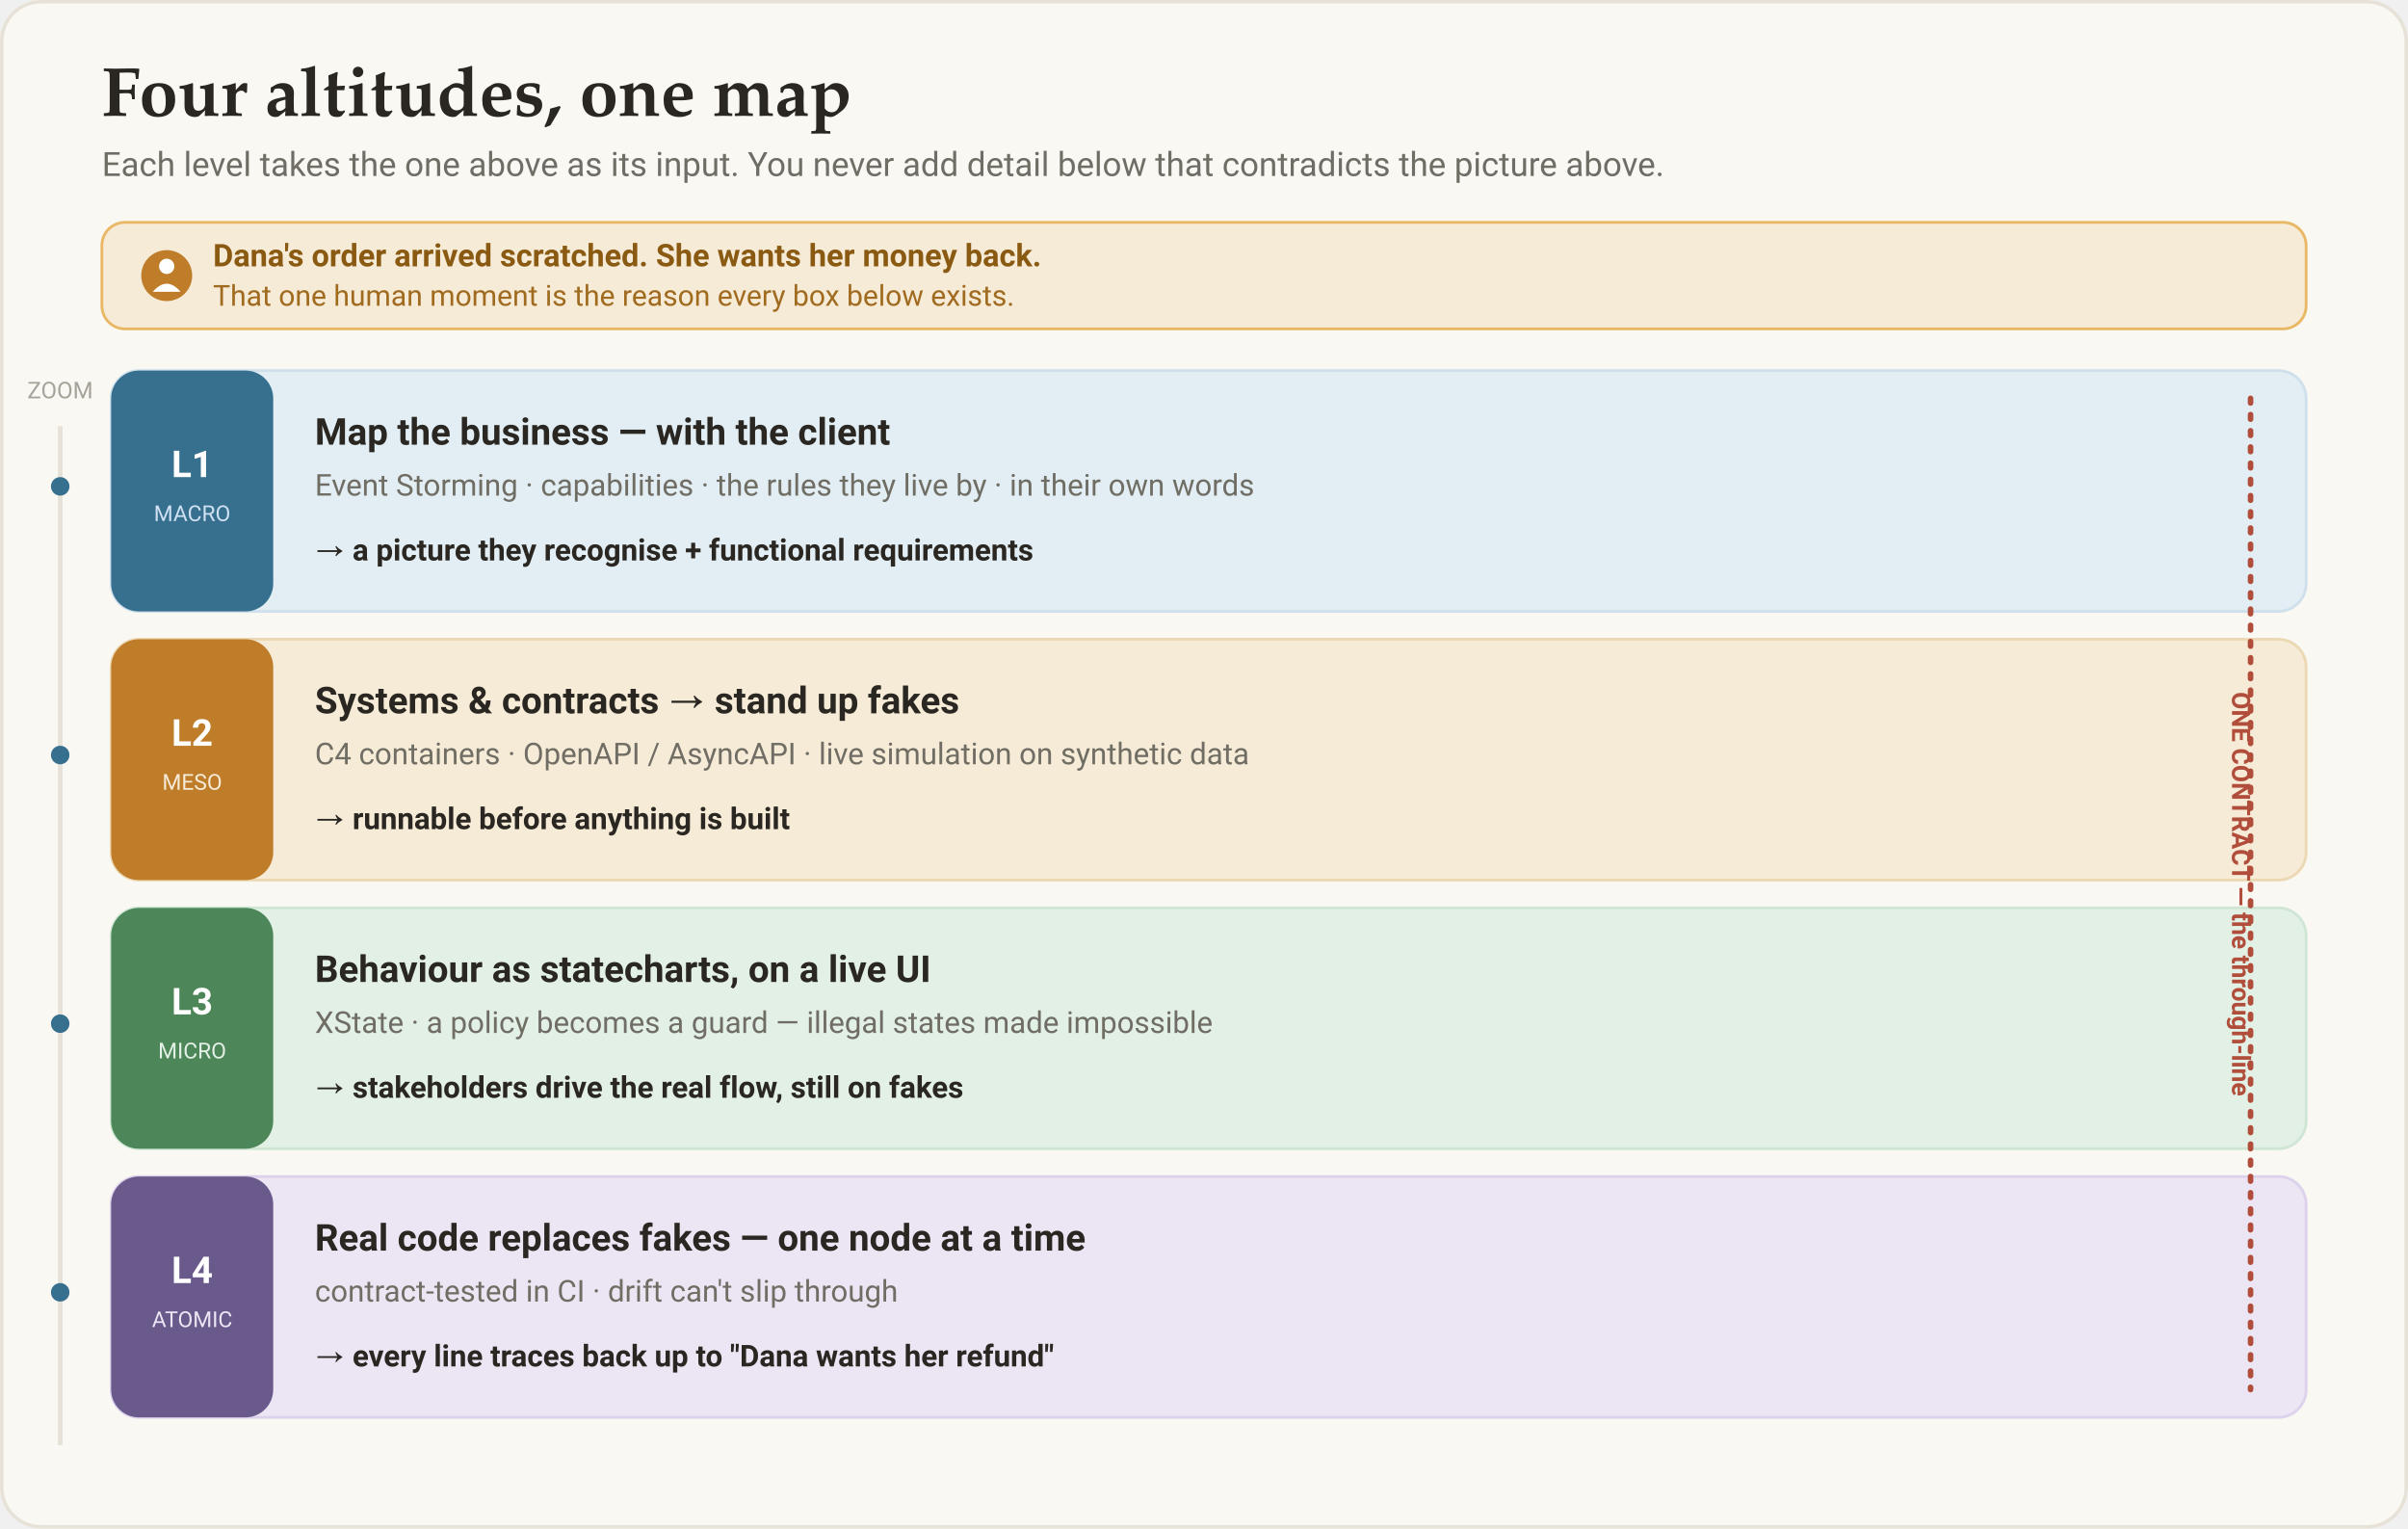
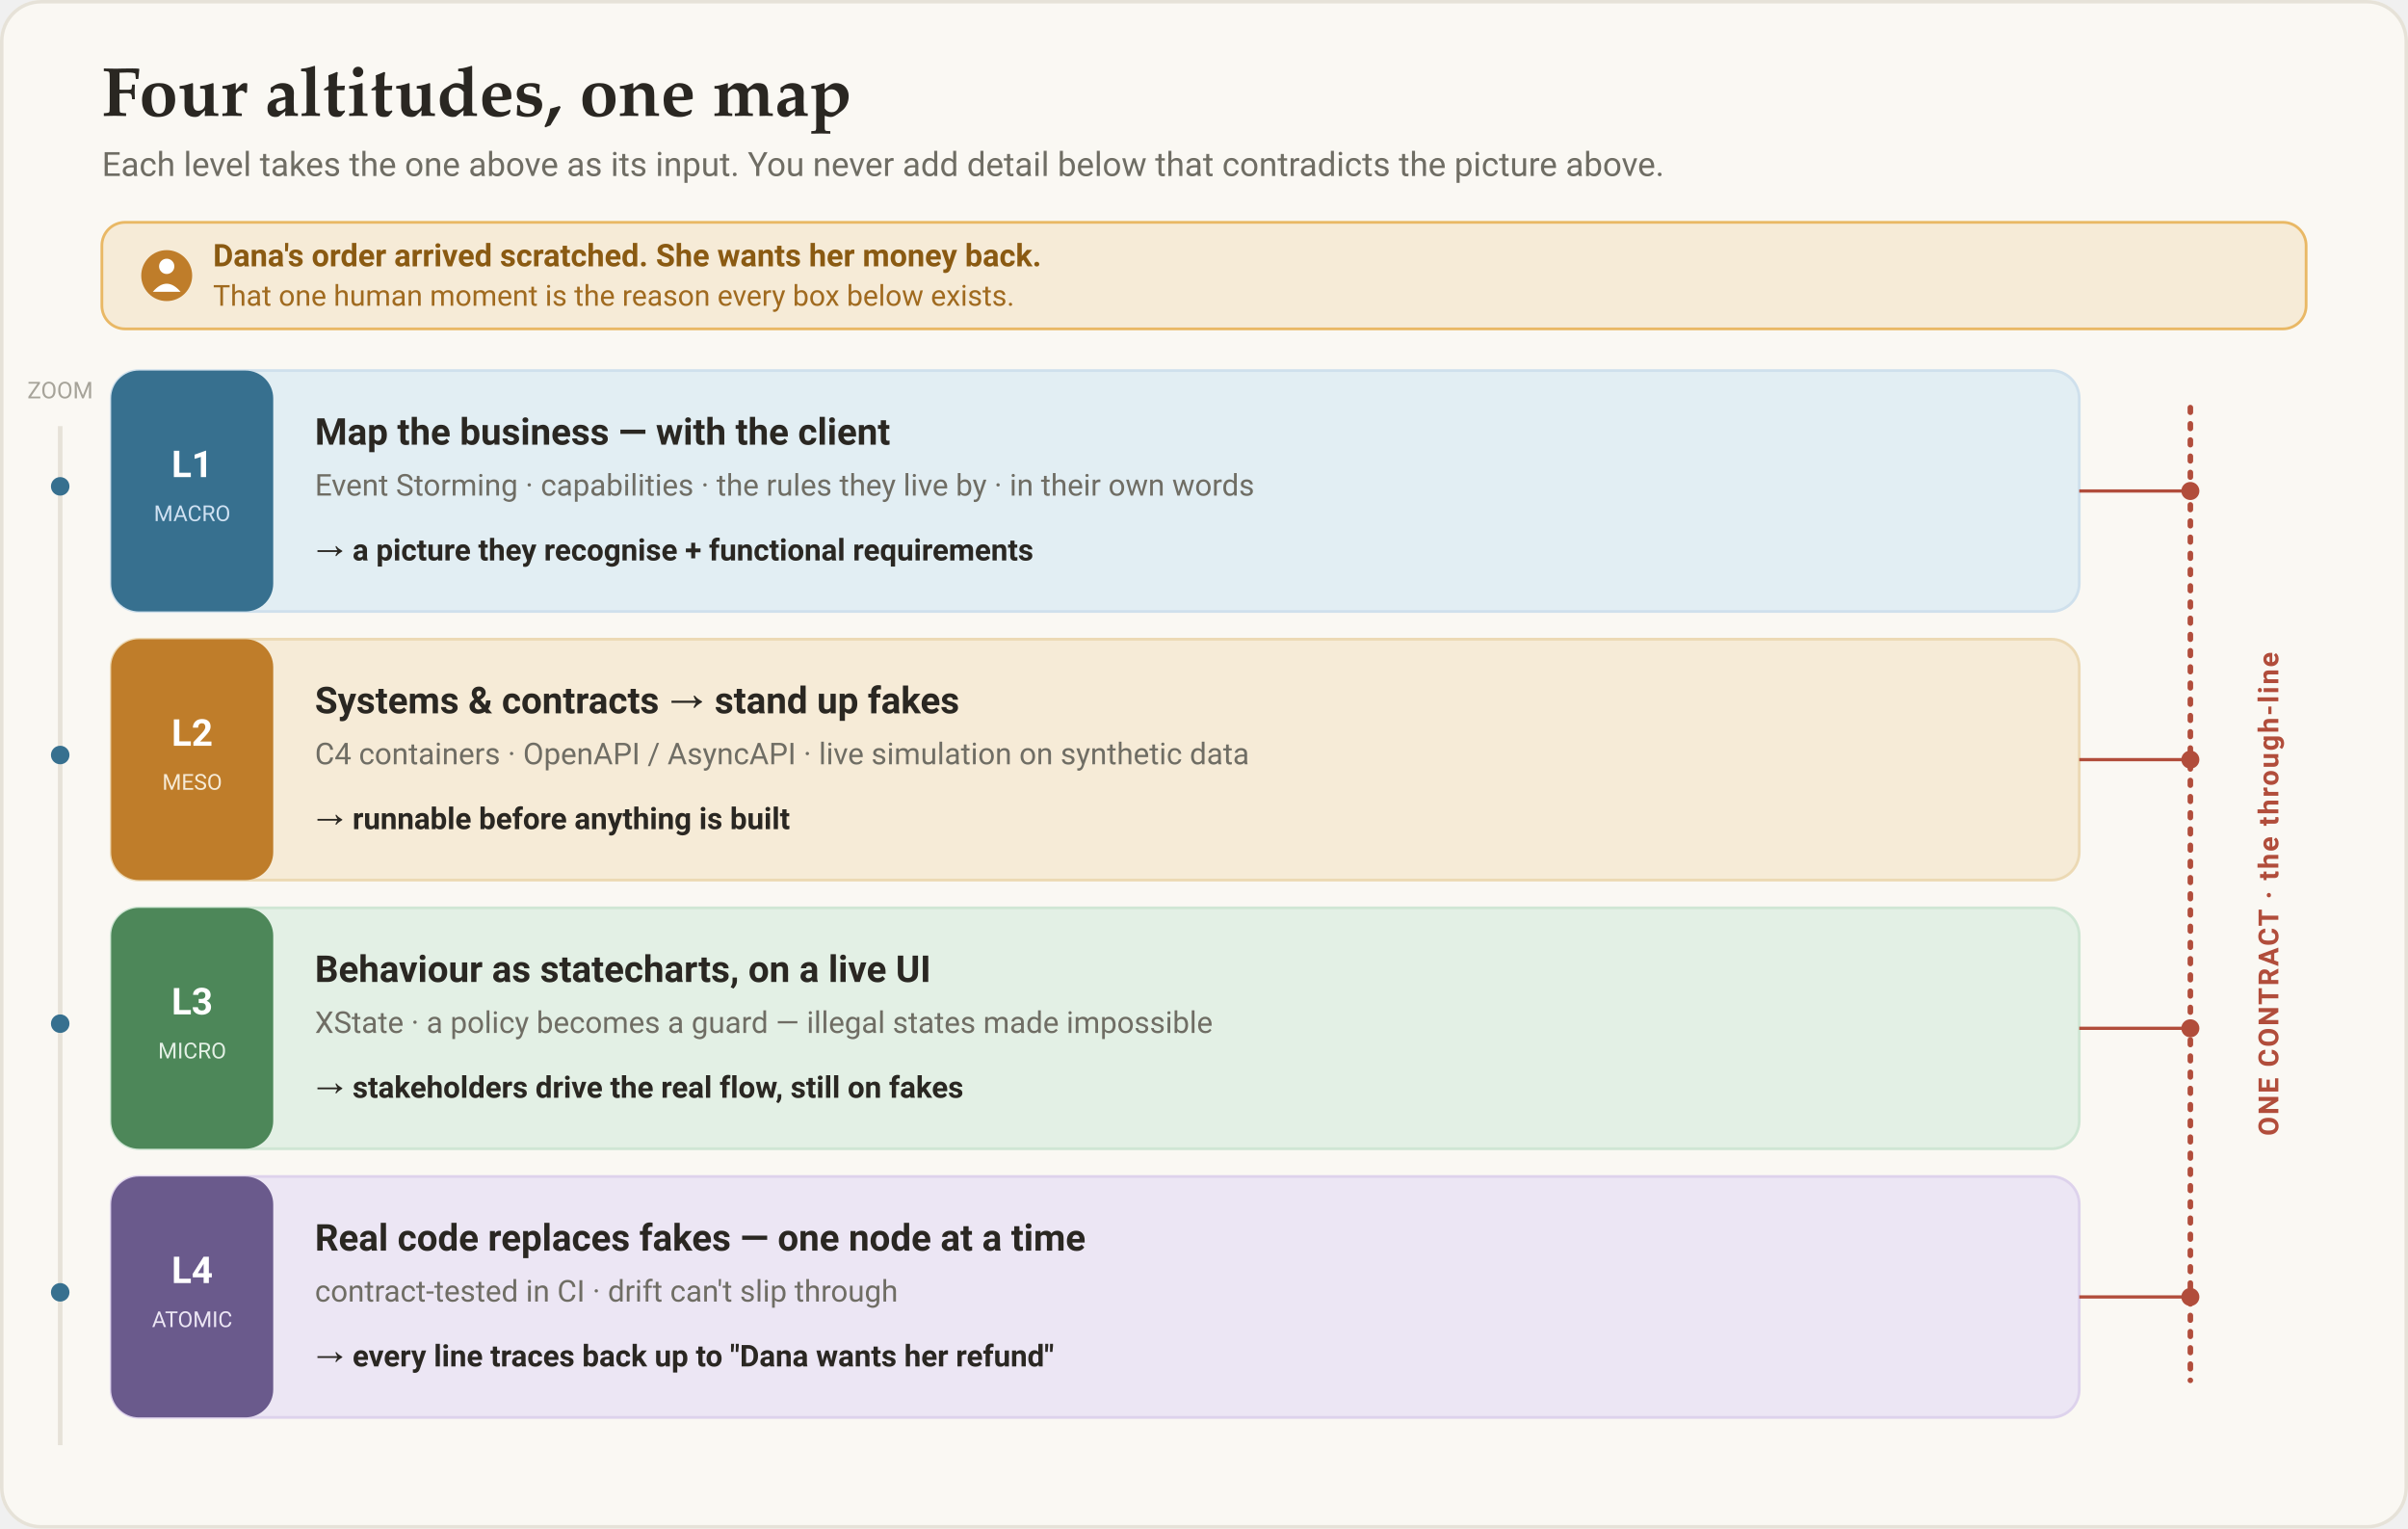
<svg xmlns="http://www.w3.org/2000/svg" viewBox="0 0 1040 660" font-family="-apple-system, 'Segoe UI', Roboto, Helvetica, Arial, sans-serif" role="img" aria-label="The four zoom levels: Macro business map, Meso systems and contracts, Micro behaviour on live fakes, Atomic real code — linked by one contract.">
  <rect width="1040" height="660" rx="18" fill="#faf8f3" />
  <rect x="0.75" y="0.75" width="1038.5" height="658.5" rx="17" fill="none" stroke="#e6e2d8" stroke-width="1.5" />
  <text x="44" y="50" font-family="Georgia, Palatino, serif" font-size="30" font-weight="700" fill="#2a2722">Four altitudes, one map</text>
  <text x="44" y="76" font-size="14.5" fill="#6f6d64">Each level takes the one above as its input. You never add detail below that contradicts the picture above.</text>
  <rect x="44" y="96" width="952" height="46" rx="10" fill="#f6ebd7" stroke="#e9b865" stroke-width="1.2" />
  <circle cx="72" cy="119" r="11" fill="#bf7d2a" />
  <circle cx="72" cy="115" r="3.3" fill="#fff" />
  <path d="M66 126 q6 -7 12 0" fill="#fff" />
  <text x="92" y="115" font-size="13.5" font-weight="700" fill="#8a5a12">Dana's order arrived scratched. She wants her money back.</text>
  <text x="92" y="132" font-size="12.5" fill="#a06a1f">That one human moment is the reason every box below exists.</text>
  <text x="26" y="172" font-size="10" fill="#a6a399" text-anchor="middle">ZOOM</text>
  <line x1="26" y1="184" x2="26" y2="624" stroke="#e6e2d8" stroke-width="2" />
  <g fill="#37708f">
    <circle cx="26" cy="210" r="4" />
    <circle cx="26" cy="326" r="4" />
    <circle cx="26" cy="442" r="4" />
    <circle cx="26" cy="558" r="4" />
  </g>
  <g font-family="-apple-system, 'Segoe UI', Roboto, Helvetica, Arial, sans-serif">
-     <rect x="48" y="160" width="948" height="104" rx="12" fill="#e2eef3" stroke="#cfe0ec" stroke-width="1.2" />
+     <rect x="48" y="160" width="850" height="104" rx="12" fill="#e2eef3" stroke="#cfe0ec" stroke-width="1.2" />
    <rect x="48" y="160" width="70" height="104" rx="12" fill="#37708f" />
    <text x="83" y="206" fill="#fff" font-size="16" font-weight="700" text-anchor="middle">L1</text>
    <text x="83" y="225" fill="#cfe1f2" font-size="9.5" text-anchor="middle">MACRO</text>
    <text x="136" y="192" fill="#2a2722" font-size="16" font-weight="700">Map the business — with the client</text>
    <text x="136" y="214" fill="#6f6d64" font-size="13">Event Storming · capabilities · the rules they live by · in their own words</text>
    <text x="136" y="242" fill="#2a2722" font-size="13" font-weight="600">→ a picture they recognise + functional requirements</text>
-     <rect x="48" y="276" width="948" height="104" rx="12" fill="#f6ebd7" stroke="#ecd9b4" stroke-width="1.2" />
+     <rect x="48" y="276" width="850" height="104" rx="12" fill="#f6ebd7" stroke="#ecd9b4" stroke-width="1.2" />
    <rect x="48" y="276" width="70" height="104" rx="12" fill="#bf7d2a" />
    <text x="83" y="322" fill="#fff" font-size="16" font-weight="700" text-anchor="middle">L2</text>
    <text x="83" y="341" fill="#f6ebd7" font-size="9.5" text-anchor="middle">MESO</text>
    <text x="136" y="308" fill="#2a2722" font-size="16" font-weight="700">Systems &amp; contracts → stand up fakes</text>
    <text x="136" y="330" fill="#6f6d64" font-size="13">C4 containers · OpenAPI / AsyncAPI · live simulation on synthetic data</text>
    <text x="136" y="358" fill="#2a2722" font-size="13" font-weight="600">→ runnable before anything is built</text>
-     <rect x="48" y="392" width="948" height="104" rx="12" fill="#e3f0e5" stroke="#cfe6d4" stroke-width="1.2" />
+     <rect x="48" y="392" width="850" height="104" rx="12" fill="#e3f0e5" stroke="#cfe6d4" stroke-width="1.2" />
    <rect x="48" y="392" width="70" height="104" rx="12" fill="#4d8759" />
    <text x="83" y="438" fill="#fff" font-size="16" font-weight="700" text-anchor="middle">L3</text>
    <text x="83" y="457" fill="#e3f0e5" font-size="9.5" text-anchor="middle">MICRO</text>
    <text x="136" y="424" fill="#2a2722" font-size="16" font-weight="700">Behaviour as statecharts, on a live UI</text>
    <text x="136" y="446" fill="#6f6d64" font-size="13">XState · a policy becomes a guard — illegal states made impossible</text>
    <text x="136" y="474" fill="#2a2722" font-size="13" font-weight="600">→ stakeholders drive the real flow, still on fakes</text>
-     <rect x="48" y="508" width="948" height="104" rx="12" fill="#ece6f4" stroke="#ddd2ec" stroke-width="1.2" />
+     <rect x="48" y="508" width="850" height="104" rx="12" fill="#ece6f4" stroke="#ddd2ec" stroke-width="1.2" />
    <rect x="48" y="508" width="70" height="104" rx="12" fill="#6a5a8c" />
    <text x="83" y="554" fill="#fff" font-size="16" font-weight="700" text-anchor="middle">L4</text>
    <text x="83" y="573" fill="#ece6f4" font-size="9.5" text-anchor="middle">ATOMIC</text>
    <text x="136" y="540" fill="#2a2722" font-size="16" font-weight="700">Real code replaces fakes — one node at a time</text>
    <text x="136" y="562" fill="#6f6d64" font-size="13">contract-tested in CI · drift can't slip through</text>
    <text x="136" y="590" fill="#2a2722" font-size="13" font-weight="600">→ every line traces back up to "Dana wants her refund"</text>
  </g>
-   <path d="M972 172 L972 600" stroke="#b14d3b" stroke-width="2.4" stroke-dasharray="2 5" stroke-linecap="round" />
-   <text x="964" y="386" fill="#b14d3b" font-size="11" font-weight="700" transform="rotate(90 964 386)" text-anchor="middle">ONE CONTRACT — the through-line</text>
+   <g stroke="#b14d3b" fill="#b14d3b">
+     <path d="M946 176 L946 596" stroke-width="2.4" stroke-dasharray="2 5" stroke-linecap="round" fill="none" />
+     <line x1="898" y1="212" x2="946" y2="212" stroke-width="1.4" />
+     <line x1="898" y1="328" x2="946" y2="328" stroke-width="1.4" />
+     <line x1="898" y1="444" x2="946" y2="444" stroke-width="1.4" />
+     <line x1="898" y1="560" x2="946" y2="560" stroke-width="1.4" />
+     <circle cx="946" cy="212" r="3.4" />
+     <circle cx="946" cy="328" r="3.4" />
+     <circle cx="946" cy="444" r="3.4" />
+     <circle cx="946" cy="560" r="3.4" />
+   </g>
+   <text x="984" y="386" fill="#b14d3b" font-size="12" font-weight="700" letter-spacing="0.8" transform="rotate(-90 984 386)" text-anchor="middle">ONE CONTRACT · the through-line</text>
</svg>
